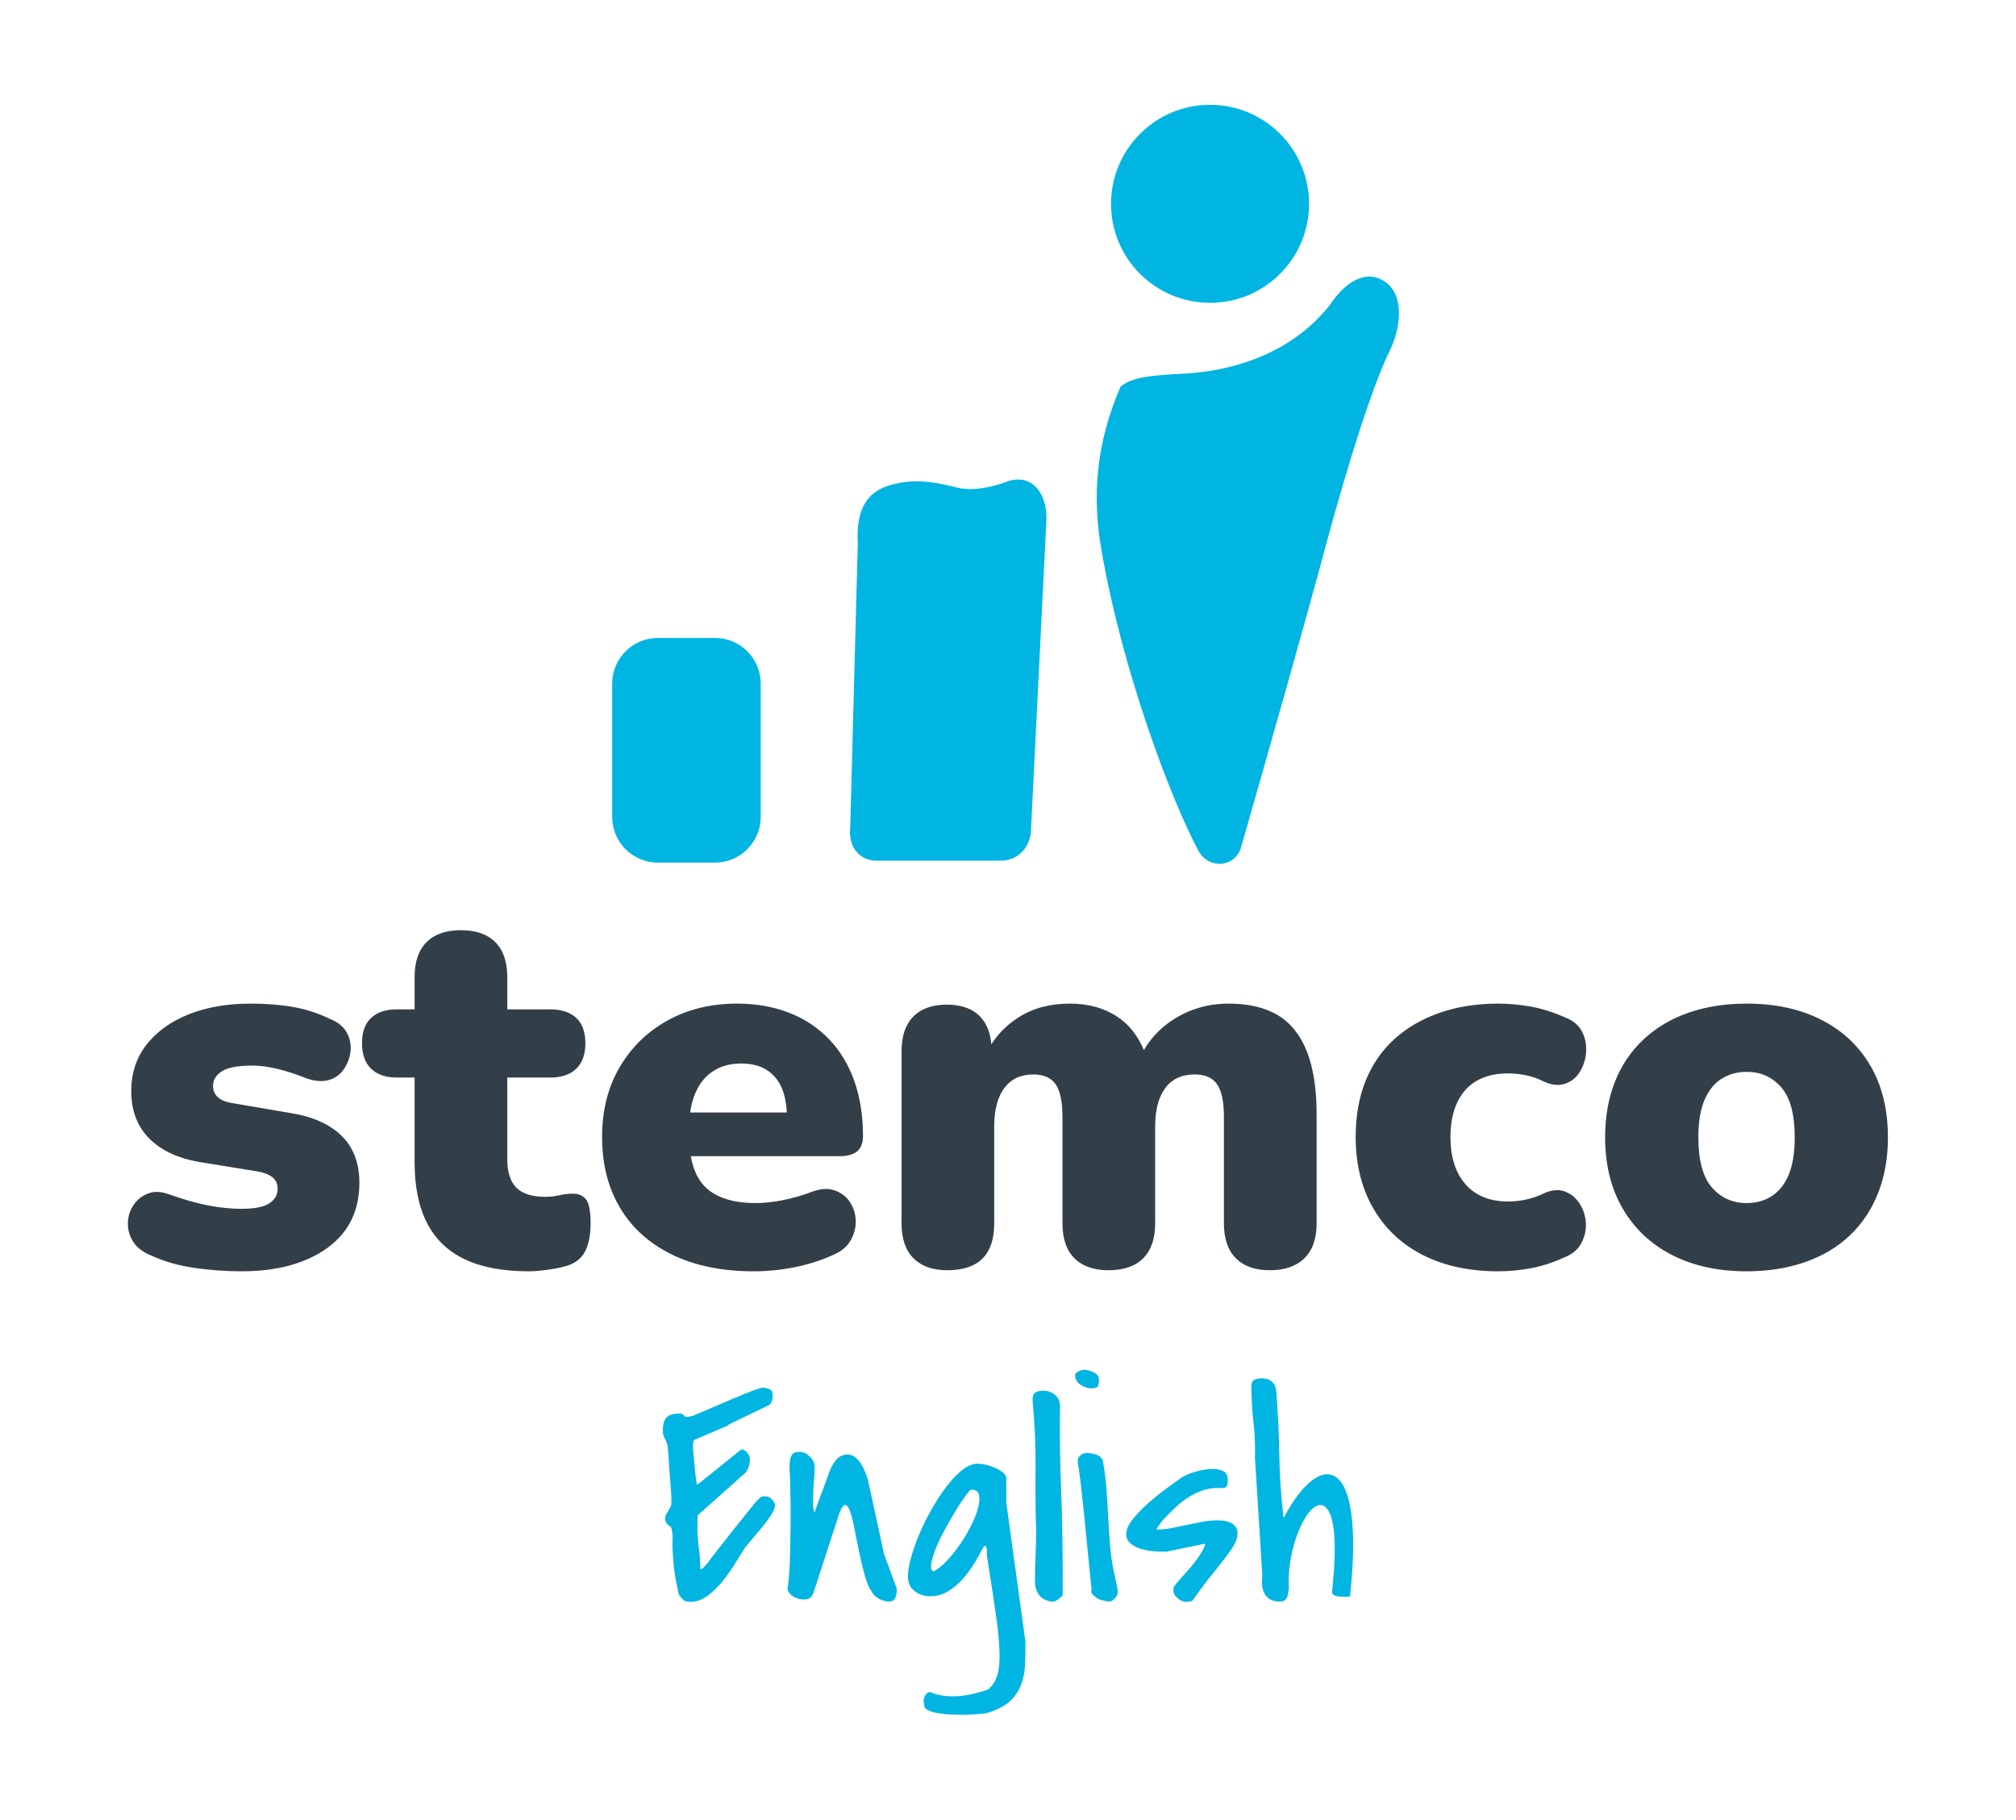
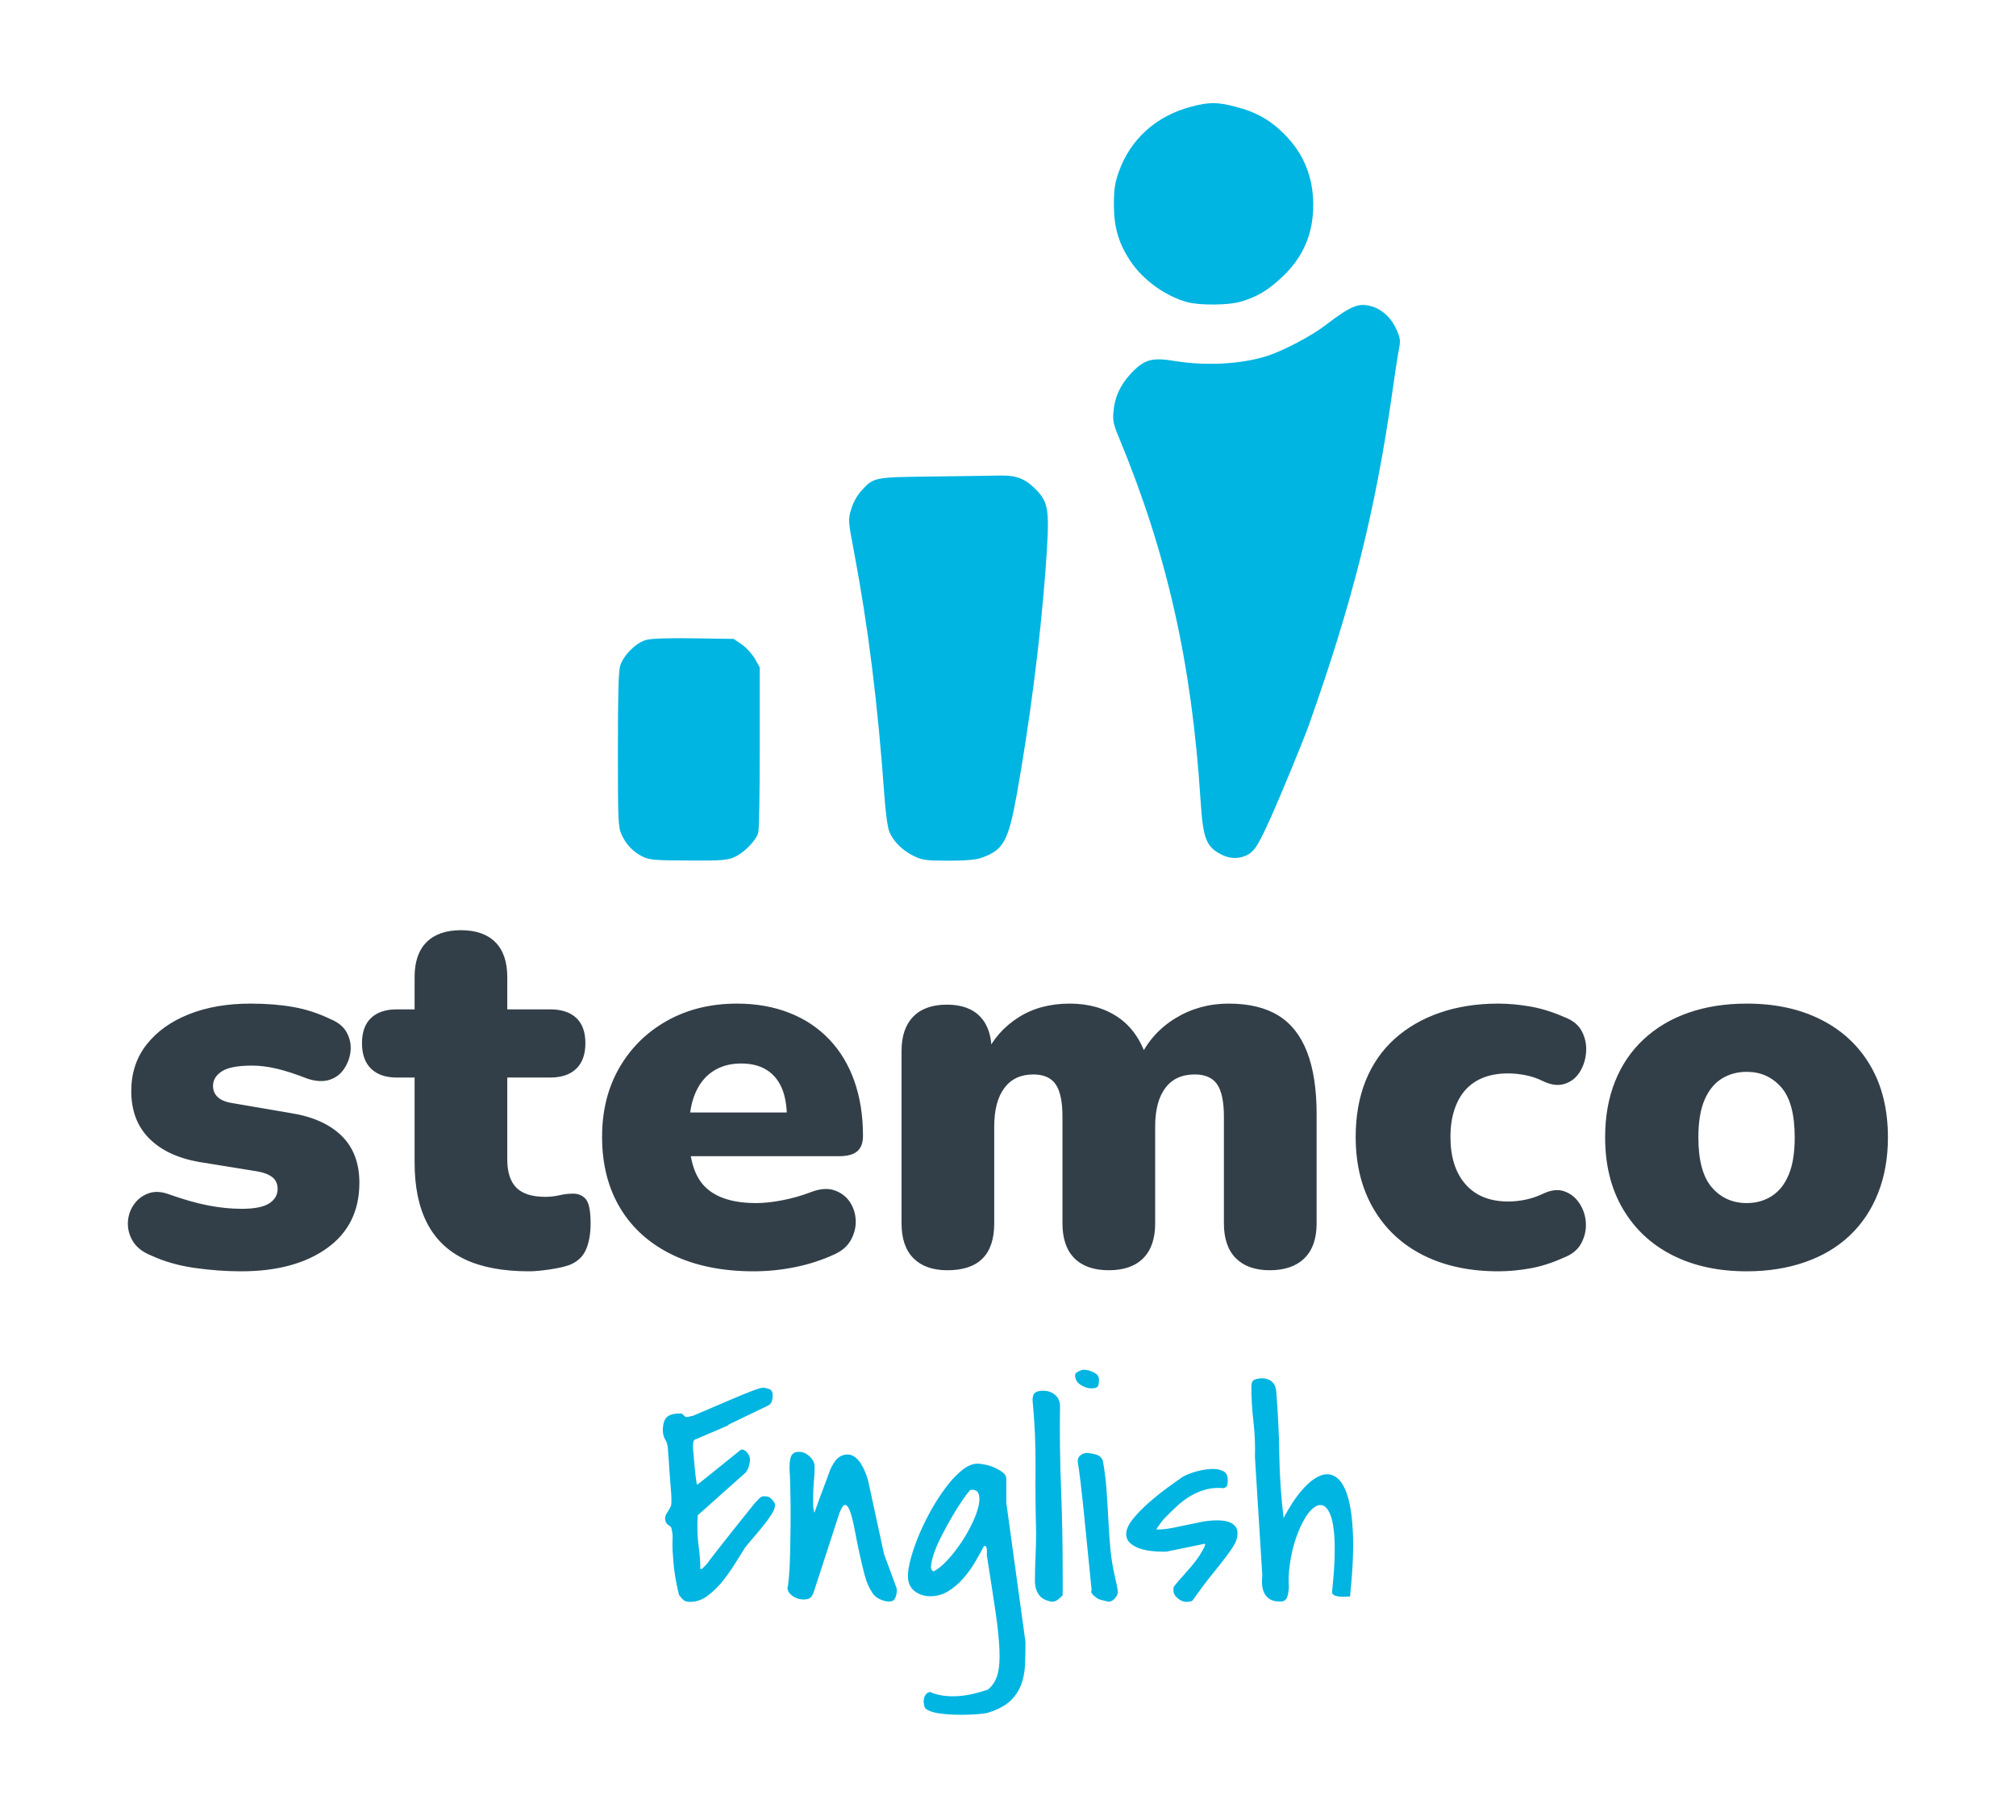
<svg xmlns="http://www.w3.org/2000/svg" viewBox="0 0 720 650" width="720" height="650">
-   <g transform="translate(186,-2) scale(0.68)" fill="#00B5E2">
-     <rect x="48" y="338" width="78" height="118" rx="24" />
-     <path d="M 187 455 C 178 455 172 448 173 438 L 177 288 C 176 270 182 260 197 257 C 209 254 221 257 229 259 C 237 261 247 259 255 256 C 268 251 277 262 276 277 L 268 438 C 268 448 261 455 252 455 Z" />
-     <circle cx="362" cy="110" r="52" />
-     <path d="M 315 206 C 302 236 300 264 305 292 C 316 356 342 424 356 450 C 361 459 374 459 378 449 C 392 400 412 330 424 285 C 435 245 446 210 455 190 C 463 175 464 158 454 151 C 444 144 433 151 425 163 C 407 186 379 197 351 199 C 336 200 322 200 315 206 Z" />
+   <g transform="translate(186,-2) scale(0.68)">
+     <path fill="#00B5E2" d="M 112.2 453.1 C 117.1 451.0 123.6 444.4 124.7 440.3 C 125.2 438.7 125.5 418.6 125.5 395.5 L 125.5 353.5 L 123.0 349.0 C 121.6 346.6 118.6 343.2 116.2 341.5 L 111.8 338.5 L 91.0 338.2 C 77.7 338.0 68.7 338.3 66.0 339.0 C 60.6 340.4 53.9 347.1 52.2 352.6 C 51.3 355.6 51.0 368.0 51.0 396.8 C 51.0 433.7 51.1 437.2 52.9 441.2 C 55.2 446.5 59.3 450.7 64.5 453.1 C 67.9 454.6 71.5 454.9 88.2 454.9 C 105.2 455.0 108.4 454.8 112.2 453.1 Z M 241.9 453.5 C 253.5 449.4 256.0 444.9 260.5 420.2 C 267.3 382.1 272.7 340.2 275.5 303.5 C 277.9 271.0 277.5 267.3 270.7 260.2 C 265.3 254.6 260.5 252.6 252.5 252.7 C 248.7 252.8 232.7 253.0 217.0 253.2 C 185.1 253.6 185.4 253.5 178.7 260.9 C 176.5 263.3 174.5 267.1 173.5 270.5 C 171.9 275.8 171.9 276.4 174.9 292.2 C 182.5 332.3 187.5 372.5 191.0 421.4 C 191.6 429.9 192.7 437.9 193.6 439.9 C 195.7 445.0 200.7 449.8 206.5 452.6 C 211.0 454.7 212.9 455.0 224.6 455.0 C 233.7 455.0 239.1 454.5 241.9 453.5 Z M 382.6 451.4 C 385.8 449.3 387.9 445.6 394.1 431.9 C 399.8 419.1 411.3 391.1 414.0 383.5 C 436.8 319.1 448.6 272.2 457.5 210.5 C 458.9 200.6 460.5 190.0 461.1 186.9 C 462.1 181.9 462.0 180.8 460.0 176.2 C 457.4 170.1 452.6 165.6 447.1 163.9 C 440.1 161.8 436.2 163.4 422.4 173.9 C 415.1 179.5 400.6 187.1 392.0 189.9 C 378.5 194.2 360.1 195.2 343.8 192.6 C 331.3 190.5 327.3 191.7 320.1 199.5 C 314.8 205.3 311.9 211.6 311.3 219.0 C 310.8 223.9 311.2 225.8 314.5 233.6 C 339.5 294.1 352.4 351.4 357.0 423.1 C 358.3 443.5 359.9 447.7 368.2 451.9 C 373.0 454.3 378.3 454.1 382.6 451.4 Z M 378.1 161.4 C 386.8 158.8 392.5 155.4 399.8 148.5 C 410.9 138.1 416.2 125.8 416.2 110.5 C 416.2 95.8 411.1 83.4 400.8 73.2 C 393.7 66.0 385.8 61.6 375.4 59.0 C 365.9 56.5 361.5 56.5 352.4 58.9 C 333.7 63.7 319.9 76.2 313.9 93.7 C 312.0 99.0 311.5 102.7 311.5 110.5 C 311.5 122.4 314.0 130.7 320.1 140.0 C 326.8 150.0 338.4 158.4 349.9 161.6 C 356.6 163.4 371.6 163.3 378.1 161.4 Z" />
  </g>
  <g transform="translate(40.0,452)">
    <path fill="#333F48" d="M46.13 2.05Q37.94 2.05 29.48 0.84Q21.02 -0.37 14.14 -3.53Q9.49 -5.39 7.53 -8.56Q5.58 -11.72 5.67 -15.25Q5.77 -18.79 7.72 -21.67Q9.67 -24.55 12.93 -25.76Q16.18 -26.97 20.27 -25.48Q28.09 -22.69 34.32 -21.48Q40.55 -20.27 46.31 -20.27Q53.20 -20.27 56.17 -22.23Q59.15 -24.18 59.15 -27.34Q59.15 -30.13 57.19 -31.62Q55.24 -33.11 51.71 -33.67L31.06 -37.01Q19.53 -39.06 13.21 -45.48Q6.88 -51.89 6.88 -62.31Q6.88 -71.98 12.37 -78.96Q17.86 -85.93 27.44 -89.75Q37.01 -93.56 49.48 -93.56Q57.85 -93.56 64.73 -92.35Q71.61 -91.14 78.12 -87.98Q82.21 -86.30 83.89 -83.14Q85.56 -79.98 85.19 -76.54Q84.82 -73.10 82.86 -70.22Q80.91 -67.33 77.56 -66.31Q74.21 -65.29 69.75 -66.77Q63.61 -69.19 58.87 -70.31Q54.13 -71.42 50.03 -71.42Q42.41 -71.42 39.25 -69.38Q36.08 -67.33 36.08 -64.17Q36.08 -61.75 37.76 -60.17Q39.43 -58.59 42.97 -58.03L63.61 -54.50Q75.52 -52.64 81.93 -46.41Q88.35 -40.18 88.35 -29.57Q88.35 -14.51 76.82 -6.23Q65.29 2.05 46.13 2.05ZM148.99 2.05Q135.04 2.05 126.02 -2.23Q116.99 -6.51 112.53 -15.16Q108.07 -23.81 108.07 -36.83V-67.15H101.74Q95.79 -67.15 92.53 -70.31Q89.28 -73.47 89.28 -79.42Q89.28 -85.37 92.53 -88.44Q95.79 -91.51 101.74 -91.51H108.07V-103.04Q108.07 -111.23 112.34 -115.51Q116.62 -119.78 124.62 -119.78Q132.62 -119.78 136.90 -115.51Q141.17 -111.23 141.17 -103.04V-91.51H156.43Q162.56 -91.51 165.82 -88.44Q169.07 -85.37 169.07 -79.42Q169.07 -73.47 165.82 -70.31Q162.56 -67.15 156.43 -67.15H141.17V-37.94Q141.17 -31.06 144.43 -27.81Q147.68 -24.55 154.75 -24.55Q157.36 -24.55 159.77 -25.11Q162.19 -25.67 164.24 -25.67Q167.21 -25.85 169.07 -23.90Q170.93 -21.95 170.93 -15.07Q170.93 -9.49 169.26 -5.67Q167.59 -1.86 163.31 -0.19Q160.70 0.74 156.24 1.40Q151.78 2.05 148.99 2.05ZM229.15 2.05Q212.41 2.05 200.23 -3.81Q188.05 -9.67 181.54 -20.46Q175.03 -31.25 175.03 -45.94Q175.03 -60.08 181.26 -70.77Q187.49 -81.47 198.37 -87.51Q209.25 -93.56 223.20 -93.56Q233.43 -93.56 241.80 -90.30Q250.17 -87.05 256.12 -80.82Q262.07 -74.59 265.14 -65.84Q268.21 -57.10 268.21 -46.31Q268.21 -42.59 266.17 -40.83Q264.12 -39.06 259.66 -39.06H202.74V-54.68H244.03L241.06 -52.27Q241.06 -59.15 239.20 -63.43Q237.34 -67.70 233.71 -69.94Q230.08 -72.17 224.69 -72.17Q218.92 -72.17 214.74 -69.47Q210.55 -66.77 208.32 -61.57Q206.09 -56.36 206.09 -48.55V-46.87Q206.09 -33.67 211.95 -27.99Q217.81 -22.32 230.08 -22.32Q234.17 -22.32 239.48 -23.34Q244.78 -24.37 249.61 -26.23Q254.45 -28.09 257.98 -26.88Q261.52 -25.67 263.47 -22.79Q265.42 -19.90 265.61 -16.27Q265.79 -12.65 263.93 -9.21Q262.07 -5.77 257.80 -3.91Q251.29 -0.93 243.94 0.56Q236.59 2.05 229.15 2.05ZM298.34 1.67Q290.53 1.67 286.25 -2.60Q281.98 -6.88 281.98 -15.07V-76.63Q281.98 -84.63 286.16 -88.91Q290.35 -93.19 298.16 -93.19Q305.97 -93.19 310.06 -88.91Q314.15 -84.63 314.15 -76.63V-66.40L312.11 -75.52Q316.01 -83.70 323.73 -88.63Q331.45 -93.56 342.05 -93.56Q352.10 -93.56 359.26 -88.72Q366.42 -83.89 369.58 -74.03H366.98Q371.26 -83.14 379.81 -88.35Q388.37 -93.56 398.78 -93.56Q409.57 -93.56 416.45 -89.37Q423.34 -85.19 426.78 -76.35Q430.22 -67.52 430.22 -54.13V-15.07Q430.22 -6.88 425.85 -2.60Q421.48 1.67 413.48 1.67Q405.67 1.67 401.39 -2.60Q397.11 -6.88 397.11 -15.07V-53.20Q397.11 -61.19 394.69 -64.73Q392.27 -68.26 386.69 -68.26Q379.81 -68.26 376.19 -63.43Q372.56 -58.59 372.56 -49.66V-15.07Q372.56 -6.88 368.28 -2.60Q364.00 1.67 356.00 1.67Q348.01 1.67 343.73 -2.60Q339.45 -6.88 339.45 -15.07V-53.20Q339.45 -61.19 337.03 -64.73Q334.61 -68.26 329.03 -68.26Q322.34 -68.26 318.71 -63.43Q315.08 -58.59 315.08 -49.66V-15.07Q315.08 1.67 298.34 1.67ZM495.13 2.05Q479.69 2.05 468.25 -3.72Q456.82 -9.49 450.49 -20.37Q444.17 -31.25 444.17 -45.94Q444.17 -57.10 447.70 -65.94Q451.24 -74.77 458.02 -80.91Q464.81 -87.05 474.21 -90.30Q483.60 -93.56 495.13 -93.56Q500.53 -93.56 506.48 -92.53Q512.43 -91.51 518.75 -88.72Q523.22 -87.05 524.98 -83.61Q526.75 -80.17 526.47 -76.26Q526.19 -72.35 524.24 -69.19Q522.29 -66.03 518.85 -64.91Q515.41 -63.80 511.13 -65.84Q508.15 -67.33 504.90 -67.98Q501.64 -68.63 498.67 -68.63Q493.64 -68.63 489.83 -67.15Q486.02 -65.66 483.41 -62.78Q480.81 -59.89 479.41 -55.61Q478.02 -51.34 478.02 -45.94Q478.02 -35.15 483.41 -29.02Q488.81 -22.88 498.67 -22.88Q501.64 -22.88 504.80 -23.53Q507.97 -24.18 511.13 -25.67Q515.41 -27.71 518.75 -26.50Q522.10 -25.30 524.15 -22.13Q526.19 -18.97 526.38 -15.16Q526.57 -11.35 524.71 -7.91Q522.85 -4.46 518.38 -2.79Q512.24 0.00 506.38 1.02Q500.53 2.05 495.13 2.05ZM583.85 2.05Q568.60 2.05 557.26 -3.72Q545.91 -9.49 539.59 -20.27Q533.26 -31.06 533.26 -45.76Q533.26 -56.92 536.80 -65.75Q540.33 -74.59 547.03 -80.82Q553.72 -87.05 563.02 -90.30Q572.32 -93.56 583.85 -93.56Q599.11 -93.56 610.45 -87.79Q621.80 -82.03 628.03 -71.33Q634.26 -60.64 634.26 -45.76Q634.26 -34.78 630.73 -25.85Q627.19 -16.93 620.59 -10.70Q613.99 -4.46 604.59 -1.21Q595.20 2.05 583.85 2.05ZM583.85 -22.32Q588.88 -22.32 592.78 -24.83Q596.69 -27.34 598.83 -32.46Q600.97 -37.57 600.97 -45.76Q600.97 -58.22 596.13 -63.70Q591.29 -69.19 583.85 -69.19Q578.83 -69.19 574.93 -66.77Q571.02 -64.36 568.79 -59.24Q566.56 -54.13 566.56 -45.76Q566.56 -33.48 571.39 -27.90Q576.23 -22.32 583.85 -22.32Z" />
  </g>
  <g transform="translate(234.3,572)">
    <path fill="#00B5E2" d="M8.23 -2.32Q7.17 -6.54 6.64 -10.28Q6.12 -14.03 5.91 -18.25Q5.80 -20.67 5.91 -22.41Q6.01 -24.15 5.48 -26.26Q5.38 -26.68 5.01 -26.89Q4.64 -27.11 4.27 -27.42Q3.90 -27.74 3.59 -28.21Q3.27 -28.69 3.27 -29.74Q3.27 -30.59 3.64 -31.22Q4.01 -31.85 4.38 -32.43Q4.75 -33.01 5.12 -33.70Q5.48 -34.38 5.48 -35.33V-36.91Q5.48 -37.97 5.27 -40.50Q5.06 -43.03 4.85 -45.88Q4.64 -48.73 4.48 -51.26Q4.32 -53.79 4.22 -54.74Q4.11 -56.53 3.27 -57.90Q2.43 -59.27 2.43 -61.07Q2.43 -64.44 3.80 -65.81Q5.17 -67.18 8.65 -67.18Q9.39 -67.18 9.86 -66.55Q10.34 -65.92 10.97 -65.92H11.39Q11.71 -66.02 12.34 -66.18Q12.97 -66.34 13.18 -66.34Q22.04 -70.14 27.00 -72.25Q31.96 -74.36 34.49 -75.30Q37.02 -76.25 37.92 -76.36Q38.81 -76.46 39.45 -76.15Q40.71 -75.94 41.19 -75.36Q41.66 -74.78 41.66 -73.62Q41.66 -72.56 41.34 -71.51Q41.03 -70.45 39.87 -69.93L26.05 -63.28L25.63 -62.86L14.03 -57.90Q13.39 -57.69 13.29 -56.85Q13.18 -56.00 13.18 -55.48Q13.18 -54.63 13.39 -52.42Q13.61 -50.20 13.82 -47.83Q14.03 -45.46 14.29 -43.61Q14.55 -41.77 14.66 -41.77H14.77Q14.77 -41.77 14.87 -41.87Q16.03 -42.71 18.56 -44.77Q21.09 -46.83 23.73 -48.94Q26.37 -51.05 28.37 -52.68Q30.38 -54.32 30.48 -54.32Q31.64 -54.32 32.59 -53.16Q33.54 -52.00 33.54 -50.73Q33.54 -49.46 33.01 -47.88Q32.48 -46.30 31.32 -45.46L14.87 -30.80Q14.87 -30.80 14.87 -30.27Q14.87 -29.74 14.82 -29.11Q14.77 -28.48 14.77 -27.79Q14.77 -27.11 14.77 -26.68Q14.77 -22.89 15.29 -19.14Q15.82 -15.40 15.82 -11.60H16.24Q16.35 -11.60 17.19 -12.45Q18.04 -13.29 18.46 -13.82Q18.67 -14.13 19.46 -15.19Q20.25 -16.24 22.15 -18.67Q24.05 -21.09 27.21 -25.10Q30.38 -29.11 35.33 -35.23Q35.75 -35.65 36.54 -36.49Q37.34 -37.34 37.55 -37.34Q37.86 -37.65 38.87 -37.60Q39.87 -37.55 40.29 -37.34Q40.82 -37.12 41.66 -36.18Q42.50 -35.23 42.50 -34.38Q42.50 -33.12 41.19 -31.06Q39.87 -29.00 38.07 -26.79Q36.28 -24.57 34.49 -22.52Q32.70 -20.46 31.75 -19.20Q30.27 -16.88 28.21 -13.55Q26.16 -10.23 23.73 -7.22Q21.30 -4.22 18.40 -2.06Q15.50 0.11 12.23 0.11Q10.65 0.11 9.97 -0.42Q9.28 -0.95 8.23 -2.32ZM76.99 -3.59Q75.52 -5.70 74.51 -9.44Q73.51 -13.18 72.62 -17.35Q71.72 -21.52 70.98 -25.47Q70.24 -29.43 69.45 -31.80Q68.66 -34.17 67.71 -34.49Q66.76 -34.80 65.50 -31.64L56.32 -3.38Q55.79 -1.90 55.05 -1.32Q54.32 -0.74 52.63 -0.74Q51.79 -0.74 50.84 -1.00Q49.89 -1.27 49.04 -1.79Q48.20 -2.32 47.62 -3.06Q47.04 -3.80 46.93 -4.75Q47.25 -6.01 47.51 -9.39Q47.78 -12.76 47.88 -17.19Q47.99 -21.62 48.04 -26.53Q48.09 -31.43 48.04 -35.70Q47.99 -39.97 47.88 -43.08Q47.78 -46.20 47.67 -47.14Q47.67 -48.20 47.72 -49.31Q47.78 -50.41 48.04 -51.36Q48.30 -52.31 48.99 -52.89Q49.68 -53.47 51.15 -53.47Q53.16 -53.47 54.90 -51.79Q56.64 -50.10 56.64 -48.20Q56.64 -45.46 56.37 -42.77Q56.11 -40.08 56.11 -37.34Q56.11 -35.65 56.11 -34.49Q56.11 -33.33 56.53 -31.64Q56.85 -32.48 57.59 -34.59Q58.32 -36.70 59.22 -39.02Q60.12 -41.34 60.86 -43.40Q61.59 -45.46 61.91 -46.30Q62.65 -48.41 64.12 -50.36Q65.60 -52.31 68.03 -52.52Q69.61 -52.63 70.93 -51.68Q72.25 -50.73 73.20 -49.20Q74.14 -47.67 74.78 -46.04Q75.41 -44.40 75.73 -43.24L81.42 -16.98L85.85 -4.96Q85.96 -4.85 85.96 -4.38Q85.96 -3.90 85.96 -3.69Q85.96 -2.43 85.38 -1.21Q84.80 0.00 83.32 0.00Q81.53 0.00 79.63 -1.00Q77.73 -2.00 76.99 -3.59ZM95.77 36.81Q95.34 35.65 95.82 34.17Q96.29 32.70 97.77 32.27Q100.20 33.33 102.83 33.64Q105.47 33.96 108.16 33.75Q110.85 33.54 113.48 32.91Q116.12 32.27 118.55 31.43Q120.97 29.43 121.92 26.21Q122.87 22.99 122.66 17.46Q122.45 11.92 121.24 3.64Q120.02 -4.64 118.12 -16.66Q118.12 -16.98 118.18 -17.61Q118.23 -18.25 118.12 -18.83Q118.02 -19.41 117.76 -19.72Q117.49 -20.04 117.07 -19.72Q115.70 -17.09 113.85 -13.97Q112.01 -10.86 109.63 -8.17Q107.26 -5.48 104.36 -3.69Q101.46 -1.90 97.88 -1.90Q94.71 -1.90 92.34 -3.74Q89.96 -5.59 89.96 -9.07Q89.96 -11.71 91.07 -15.71Q92.18 -19.72 94.08 -24.21Q95.98 -28.69 98.51 -33.12Q101.04 -37.55 103.78 -41.13Q106.52 -44.72 109.37 -46.99Q112.22 -49.25 114.86 -49.25Q115.91 -49.25 117.65 -48.88Q119.39 -48.52 121.03 -47.78Q122.66 -47.04 123.87 -46.09Q125.09 -45.14 125.09 -43.88V-35.33L131.94 14.45Q131.94 18.67 131.78 22.52Q131.62 26.37 130.41 29.64Q129.20 32.91 126.56 35.44Q123.93 37.97 118.97 39.55Q118.34 39.87 116.33 40.08Q114.33 40.29 111.74 40.39Q109.16 40.50 106.26 40.39Q103.36 40.29 100.99 39.92Q98.61 39.55 97.14 38.81Q95.66 38.07 95.77 36.81ZM112.22 -39.87Q111.16 -38.71 109.42 -36.18Q107.68 -33.64 105.89 -30.59Q104.10 -27.53 102.36 -24.21Q100.62 -20.88 99.56 -18.04Q98.51 -15.19 98.24 -13.18Q97.98 -11.18 99.14 -10.76Q101.36 -11.92 103.89 -14.61Q106.42 -17.30 108.69 -20.62Q110.95 -23.94 112.69 -27.47Q114.43 -31.01 115.12 -33.86Q115.80 -36.70 115.22 -38.44Q114.64 -40.18 112.22 -39.87ZM135.32 -7.38Q135.32 -11.81 135.53 -16.03Q135.74 -20.25 135.74 -24.68Q135.42 -36.70 135.53 -48.25Q135.63 -59.80 134.47 -71.93Q134.47 -73.93 135.42 -74.62Q136.37 -75.30 138.27 -75.30Q140.70 -75.30 142.44 -73.88Q144.18 -72.46 144.28 -69.93Q144.07 -54.95 144.65 -40.24Q145.23 -25.52 145.23 -10.44V-2.32Q144.60 -1.48 143.44 -0.63Q142.28 0.21 141.12 0.00Q138.06 -0.53 136.69 -2.48Q135.32 -4.43 135.32 -7.38ZM155.57 -4.01Q154.51 -14.55 153.77 -22.04Q153.04 -29.53 152.51 -34.59Q151.98 -39.66 151.61 -42.66Q151.24 -45.67 151.03 -47.20Q150.82 -48.73 150.71 -49.25Q150.61 -49.78 150.61 -49.89V-50.31Q150.61 -51.47 151.61 -52.26Q152.61 -53.05 153.67 -53.05Q155.25 -53.05 157.10 -52.52Q158.94 -52.00 159.57 -50.31Q160.52 -45.14 160.89 -39.87Q161.26 -34.59 161.53 -29.37Q161.79 -24.15 162.26 -18.88Q162.74 -13.61 164.00 -8.44Q164.00 -8.23 164.16 -7.59Q164.32 -6.96 164.48 -6.22Q164.64 -5.48 164.74 -4.85Q164.85 -4.22 164.85 -4.01V-3.80Q164.85 -3.69 164.95 -3.59Q164.95 -2.32 163.79 -1.05Q162.63 0.21 161.37 0.00Q161.05 -0.11 159.84 -0.37Q158.62 -0.63 158.20 -0.84Q157.89 -0.95 157.36 -1.32Q156.83 -1.69 156.36 -2.11Q155.88 -2.53 155.57 -3.06Q155.25 -3.59 155.57 -4.01ZM149.66 -80.89Q149.66 -81.63 150.87 -82.21Q152.09 -82.79 152.72 -82.79Q154.30 -82.79 156.25 -81.90Q158.20 -81.00 158.20 -79.21Q158.20 -77.41 157.73 -76.78Q157.25 -76.15 155.46 -76.15Q153.56 -76.15 151.61 -77.41Q149.66 -78.68 149.66 -80.89ZM184.78 -4.01Q184.78 -4.54 184.83 -4.96Q184.89 -5.38 185.31 -5.80Q186.57 -7.38 188.16 -9.12Q189.74 -10.86 191.21 -12.60Q192.69 -14.34 193.96 -16.24Q195.22 -18.14 196.07 -20.04V-20.67L182.25 -17.82H180.67Q179.19 -17.82 177.03 -18.04Q174.87 -18.25 172.81 -18.93Q170.75 -19.62 169.33 -20.88Q167.91 -22.15 167.91 -24.26Q168.01 -26.68 170.44 -29.64Q172.86 -32.59 176.13 -35.44Q179.40 -38.29 182.72 -40.71Q186.05 -43.14 188.05 -44.51Q190.27 -45.77 193.32 -46.56Q196.38 -47.36 198.91 -47.36Q201.02 -47.36 202.61 -46.56Q204.19 -45.77 204.19 -43.45Q204.19 -42.50 204.03 -41.66Q203.87 -40.82 202.71 -40.50Q199.34 -40.82 196.38 -40.03Q193.43 -39.23 190.79 -37.65Q188.16 -36.07 185.84 -33.91Q183.52 -31.75 181.30 -29.43Q180.67 -28.69 179.72 -27.37Q178.77 -26.05 178.77 -25.84V-25.73Q181.51 -25.73 184.20 -26.26Q186.89 -26.79 189.58 -27.37Q192.27 -27.95 194.96 -28.48Q197.65 -29.00 200.50 -29.00Q201.55 -29.00 202.82 -28.85Q204.08 -28.69 205.19 -28.16Q206.30 -27.63 206.98 -26.74Q207.67 -25.84 207.67 -24.47Q207.67 -22.46 206.67 -20.62Q205.66 -18.77 203.71 -16.19Q201.76 -13.61 198.76 -9.91Q195.75 -6.22 191.64 -0.42Q191.43 -0.11 190.63 0.00Q189.84 0.11 189.32 0.11Q187.84 0.11 186.31 -1.16Q184.78 -2.43 184.78 -4.01ZM213.89 -51.57Q214.10 -57.90 213.36 -64.23Q212.62 -70.56 212.62 -76.78Q212.62 -78.79 213.79 -79.26Q214.95 -79.73 216.42 -79.73Q218.53 -79.73 219.90 -78.57Q221.27 -77.41 221.48 -75.30Q222.43 -63.81 222.59 -52.58Q222.75 -41.34 224.12 -29.85Q227.29 -35.86 230.66 -39.76Q234.04 -43.66 237.15 -44.93Q240.26 -46.20 242.84 -44.46Q245.43 -42.71 247.01 -37.60Q248.59 -32.48 248.91 -23.68Q249.22 -14.87 247.85 -1.79Q247.11 -1.79 246.06 -1.74Q245.00 -1.69 244.00 -1.79Q243.00 -1.90 242.26 -2.21Q241.52 -2.53 241.42 -3.38Q242.26 -11.29 242.37 -16.66Q242.47 -22.04 242.05 -25.52Q241.63 -29.00 240.89 -30.85Q240.15 -32.70 239.31 -33.54Q238.46 -34.38 237.67 -34.44Q236.88 -34.49 236.46 -34.38Q234.14 -33.54 232.08 -30.27Q230.03 -27.00 228.55 -22.68Q227.07 -18.35 226.39 -13.55Q225.70 -8.75 226.02 -4.96Q225.91 -4.11 225.81 -3.27Q225.70 -2.43 225.44 -1.69Q225.18 -0.95 224.60 -0.47Q224.02 0.00 222.86 0.00Q220.64 0.00 219.32 -0.79Q218.00 -1.58 217.32 -2.85Q216.63 -4.11 216.47 -5.80Q216.32 -7.49 216.53 -9.28Z" />
  </g>
</svg>
